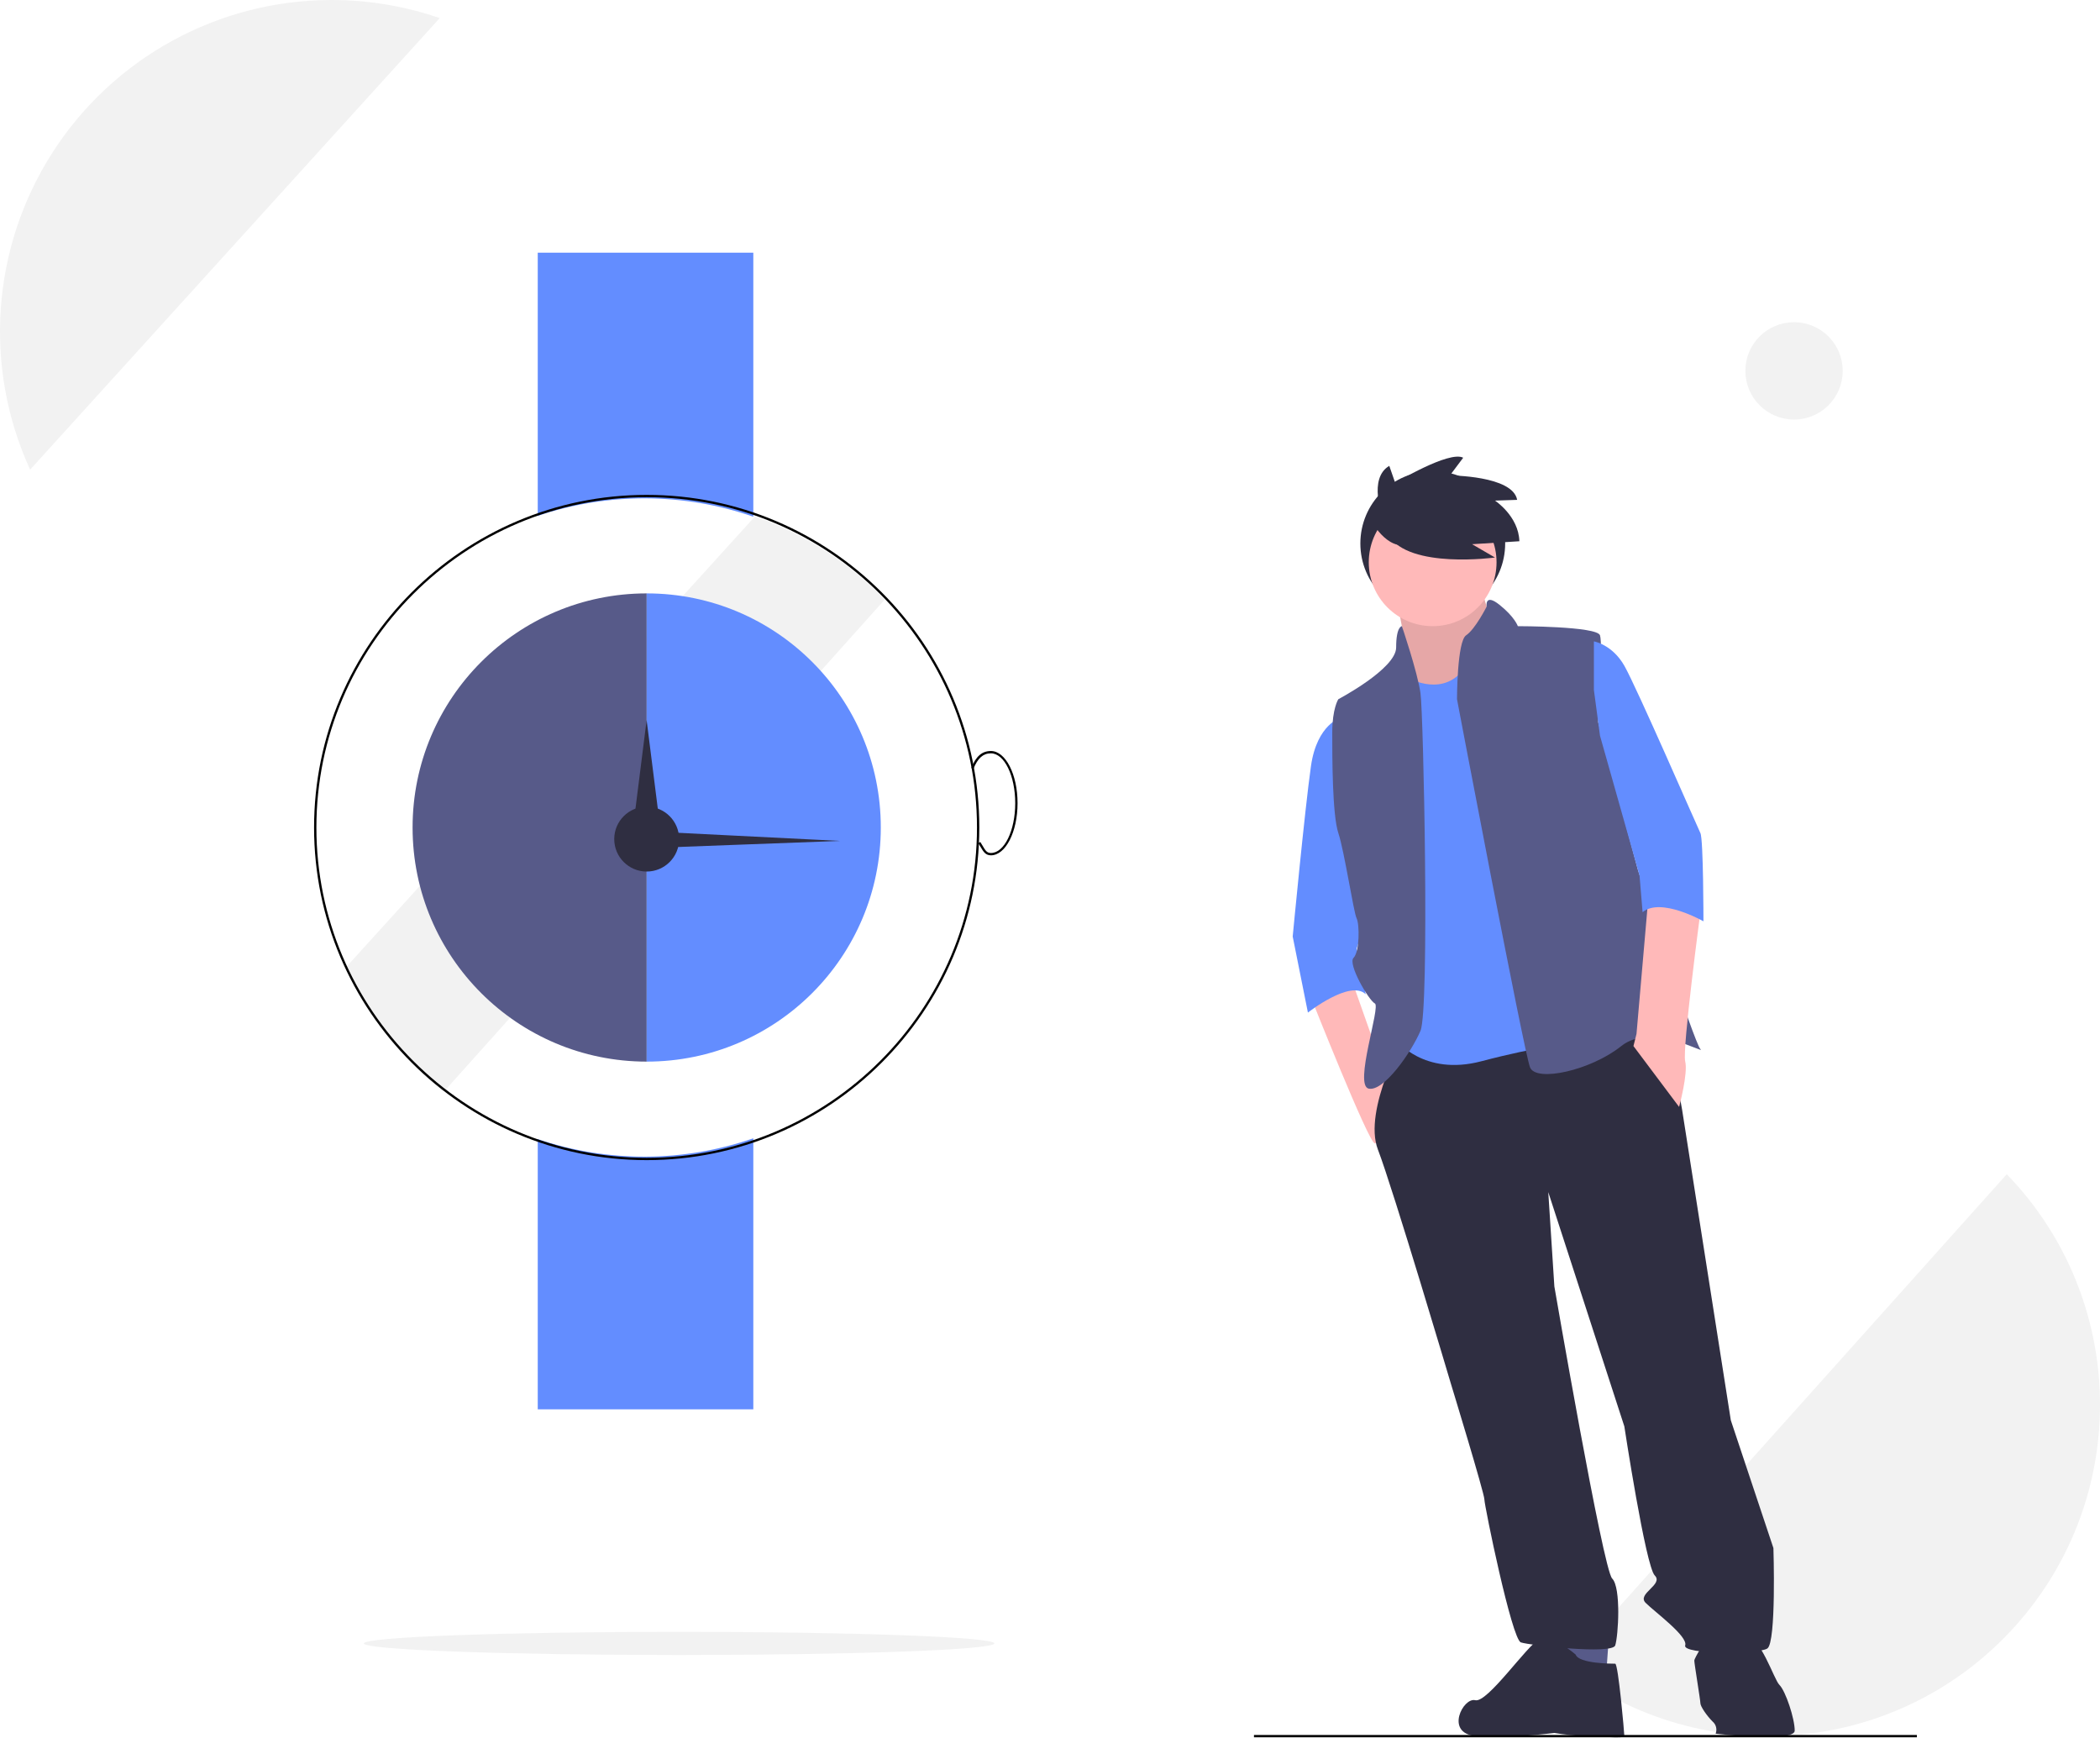
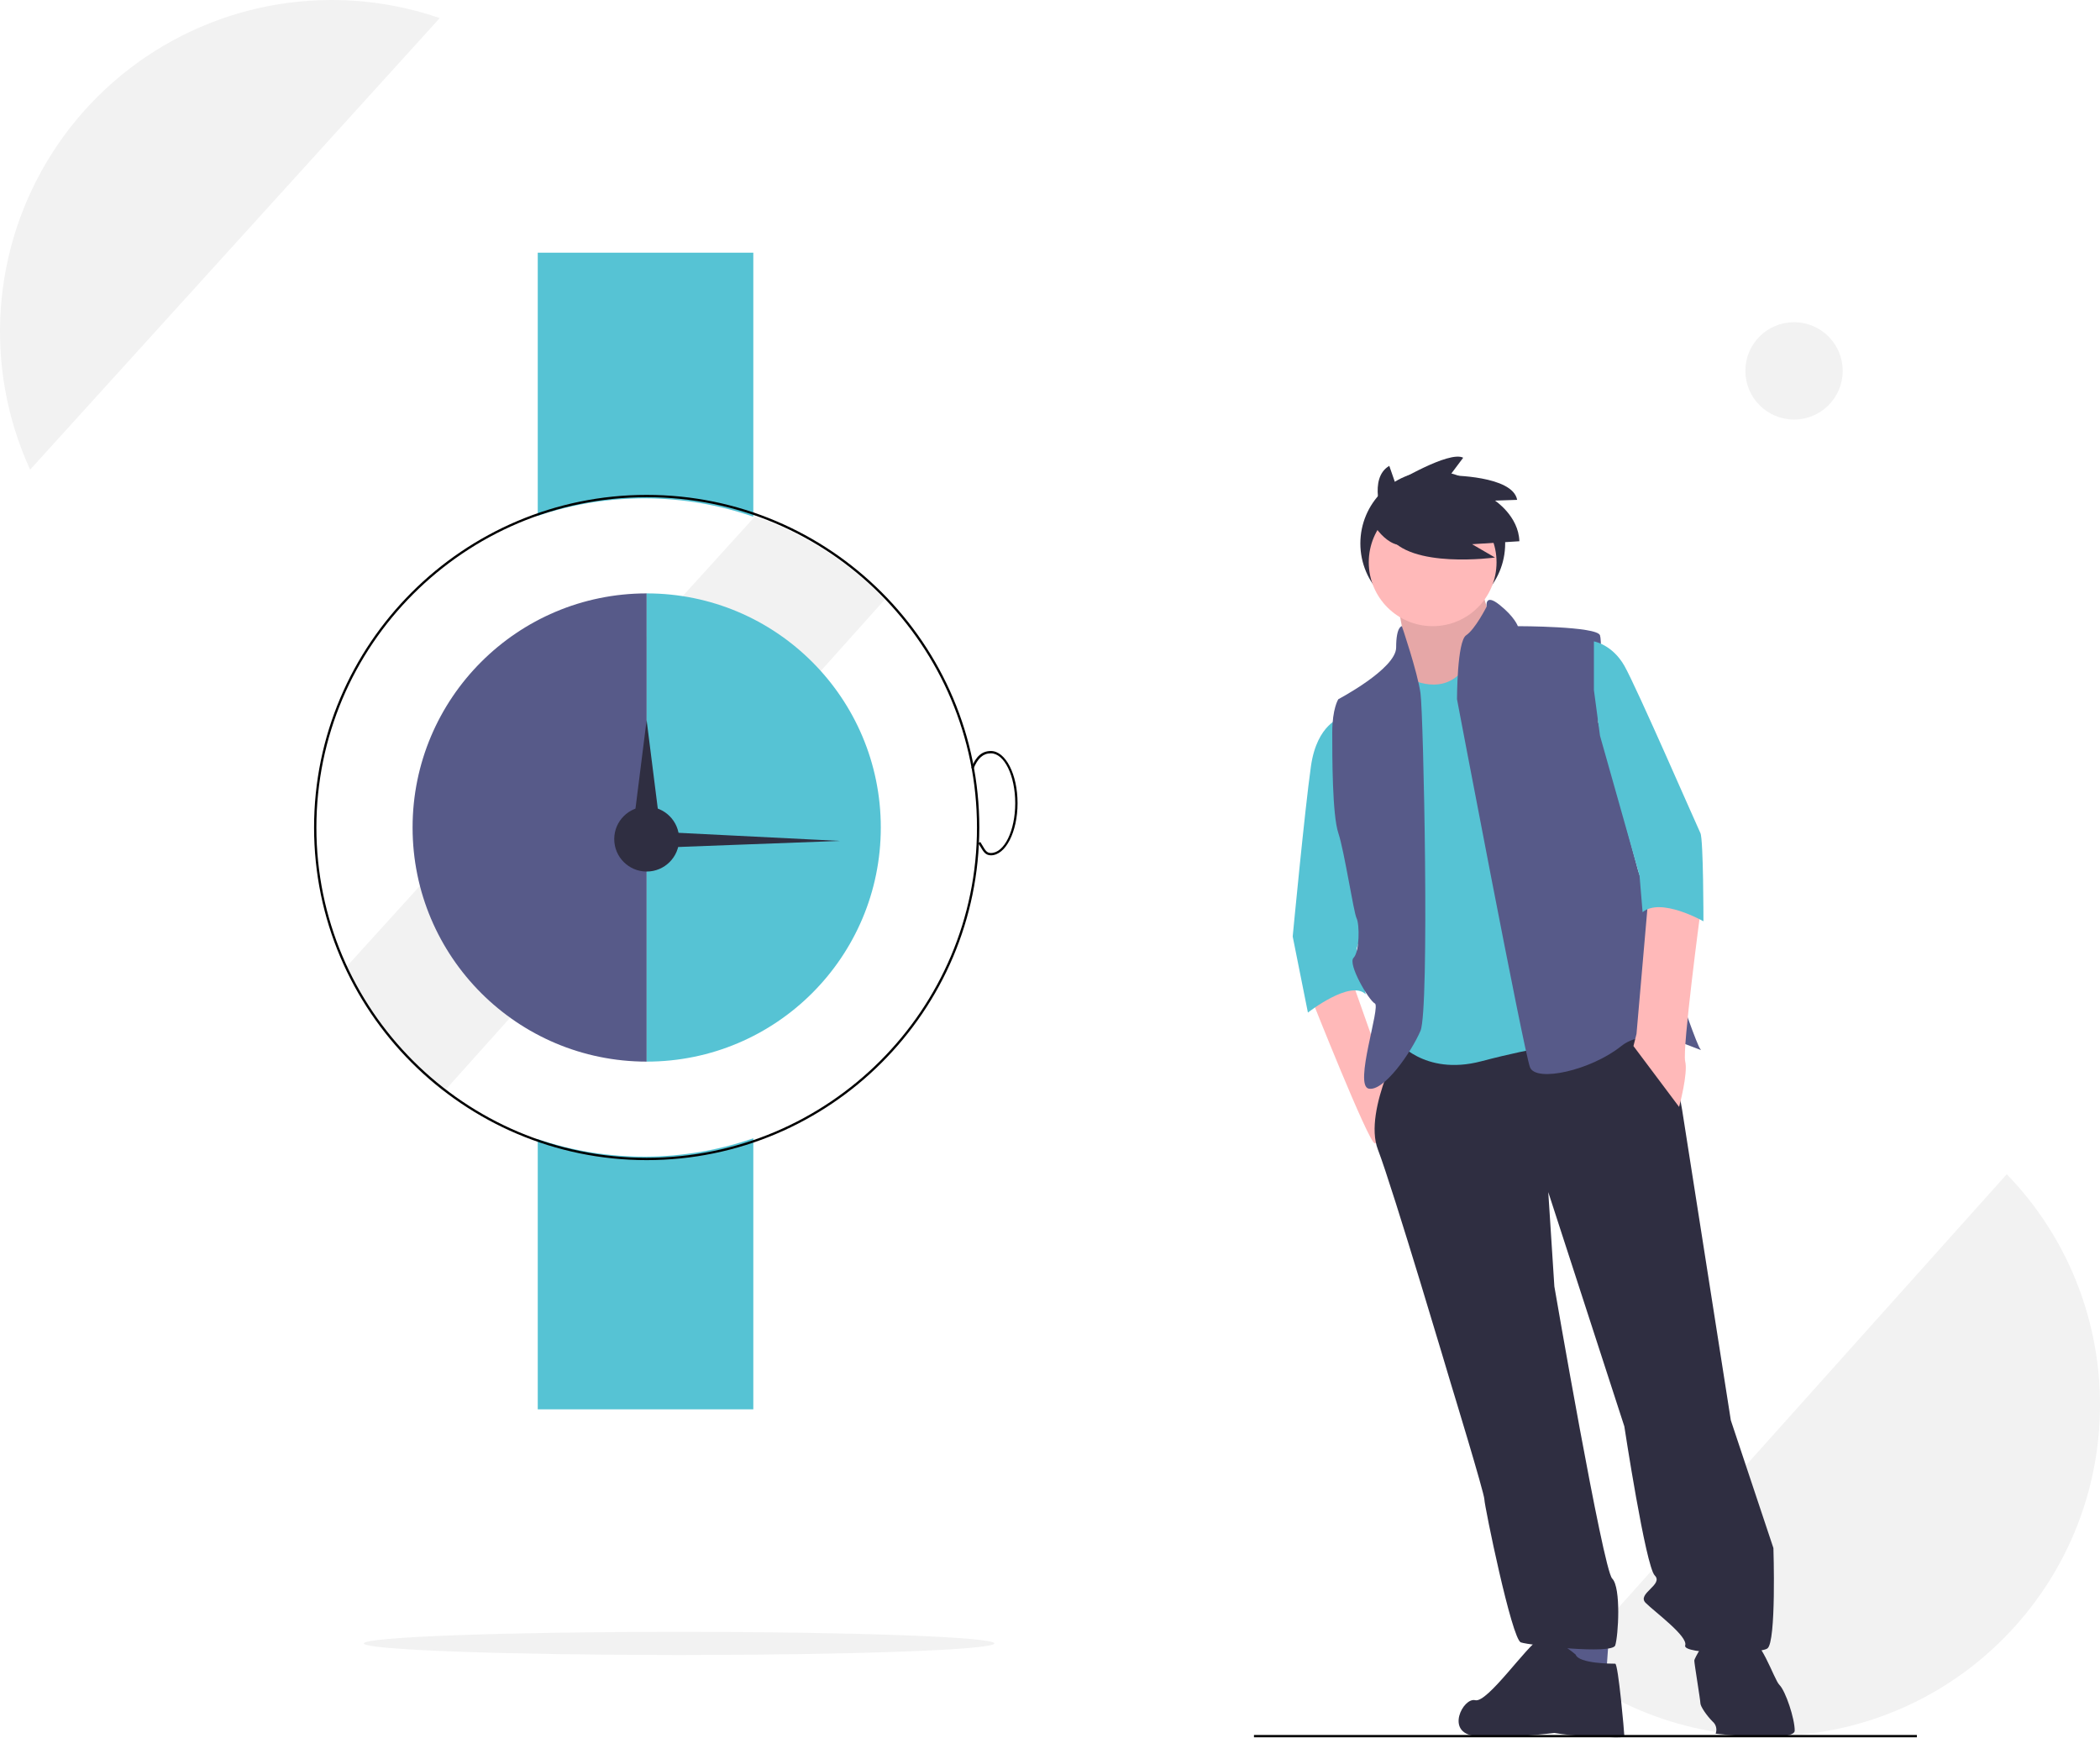
<svg xmlns="http://www.w3.org/2000/svg" data-name="Layer 1" width="906" height="749.524" viewBox="0 0 906 749.524">
  <path d="M857.421,783.28a142.994,142.994,0,0,0,190.356-212.458Z" transform="translate(-182 -64.23796)" fill="#f2f2f2" />
  <path d="M507.709,287.049,330.992,481.859a143.52,143.52,0,0,0,42.429,53.422L563.776,322.822A143.068,143.068,0,0,0,507.709,287.049Z" transform="translate(-182 -64.23796)" fill="#f2f2f2" />
-   <path d="M507,287.151V173.238H414V286.799a143.615,143.615,0,0,1,93,.352Z" transform="translate(-182 -64.23796)" fill="#638dff" />
-   <path d="M414,555.677V672.238h93V555.324a143.615,143.615,0,0,1-93,.352Z" transform="translate(-182 -64.23796)" fill="#638dff" />
+   <path d="M507,287.151V173.238H414V286.799a143.615,143.615,0,0,1,93,.352Z" transform="translate(-182 -64.23796)" fill="#56c3d4" />
+   <path d="M414,555.677V672.238h93V555.324a143.615,143.615,0,0,1-93,.352Z" transform="translate(-182 -64.23796)" fill="#56c3d4" />
  <path d="M461,564.738c-79.126,0-143.5-64.374-143.5-143.5,0-79.126,64.374-143.5,143.5-143.5s143.5,64.374,143.5,143.5C604.5,500.364,540.126,564.738,461,564.738Zm0-286c-78.575,0-142.5,63.925-142.5,142.5S382.425,563.738,461,563.738,603.5,499.812,603.5,421.238,539.575,278.738,461,278.738Z" transform="translate(-182 -64.23796)" />
  <path d="M360,421.238a101,101,0,0,0,101,101v-202A101,101,0,0,0,360,421.238Z" transform="translate(-182 -64.23796)" fill="#575a89" />
-   <path d="M461,320.238v202a101,101,0,0,0,0-202Z" transform="translate(-182 -64.23796)" fill="#638dff" />
+   <path d="M461,320.238v202a101,101,0,0,0,0-202Z" transform="translate(-182 -64.23796)" fill="#56c3d4" />
  <circle cx="279" cy="362" r="14" fill="#2f2e41" />
  <polygon points="278.976 310.658 282.464 338.329 285.952 366 278.976 366 272 366 275.488 338.329 278.976 310.658" fill="#2f2e41" />
  <polygon points="362.475 362.786 316.963 364.488 271.452 366.189 271.477 362.214 271.502 358.238 316.988 360.512 362.475 362.786" fill="#2f2e41" />
  <path d="M609.5,433.238c-2.315,0-3.25-1.591-4.434-3.604-.296-.503-.616-1.048-.987-1.625l.842-.541c.379.589.706,1.145,1.008,1.659,1.179,2.006,1.828,3.111,3.571,3.111,5.79,0,10.5-9.645,10.5-21.5s-4.71-21.5-10.5-21.5c-3.343,0-5.667,2.062-7.536,6.688l-.928-.375c2.044-5.057,4.654-7.312,8.464-7.312,6.341,0,11.5,10.093,11.5,22.5S615.841,433.238,609.5,433.238Z" transform="translate(-182 -64.23796)" />
  <ellipse cx="293" cy="709" rx="136" ry="5" fill="#f2f2f2" />
  <circle cx="774" cy="160" r="21" fill="#f2f2f2" />
  <path d="M325,64.238A143.053,143.053,0,0,0,194.992,266.859L371.709,72.049A142.784,142.784,0,0,0,325,64.238Z" transform="translate(-182 -64.23796)" fill="#f2f2f2" />
  <circle cx="618.136" cy="234.458" r="31.238" fill="#2f2e41" />
  <path d="M747.584,494.521s24.94,63.006,27.565,63.006,6.563-23.627,6.563-23.627l-15.752-44.63Z" transform="translate(-182 -64.23796)" fill="#ffb9b9" />
  <path d="M784.337,322.566s6.563,27.565,3.938,32.816,5.251,13.126,5.251,13.126h18.377l13.126-21.002,2.625-9.188s-7.876-21.002-6.563-23.627S784.337,322.566,784.337,322.566Z" transform="translate(-182 -64.23796)" fill="#ffb9b9" />
  <path d="M784.337,322.566s6.563,27.565,3.938,32.816,5.251,13.126,5.251,13.126h18.377l13.126-21.002,2.625-9.188s-7.876-21.002-6.563-23.627S784.337,322.566,784.337,322.566Z" transform="translate(-182 -64.23796)" opacity="0.1" />
  <polygon points="675.845 704.624 675.845 719.063 692.909 723.001 694.222 704.624 675.845 704.624" fill="#575a89" />
  <path d="M788.275,510.273s-18.377,32.816-11.814,49.88,31.503,101.073,31.503,101.073,14.439,47.255,14.439,49.88,11.814,60.381,15.752,61.694,39.379,5.251,40.692,1.313,2.625-24.94-1.313-28.878-24.94-126.013-24.94-126.013L849.969,578.53l32.816,101.073s9.188,60.381,13.126,64.319-7.876,7.876-3.938,11.814,18.377,14.439,17.064,18.377,31.503,3.938,35.441,1.313,2.625-43.317,2.625-43.317L928.727,676.977,907.725,543.089s-6.563-39.379-11.814-39.379S788.275,510.273,788.275,510.273Z" transform="translate(-182 -64.23796)" fill="#2f2e41" />
  <path d="M861.783,778.05s-10.501-9.188-15.752-6.563-22.315,27.565-27.565,26.253-13.126,14.126,0,15.439,34.128-1.313,34.128-1.313a101.352,101.352,0,0,0,13.126,1.313c5.251,0,17.064,1.313,17.064,0s-2.625-31.191-3.938-31.191S863.095,781.988,861.783,778.05Z" transform="translate(-182 -64.23796)" fill="#2f2e41" />
  <path d="M933.977,768.862s-13.126-2.625-14.439,0-6.563,10.501-6.563,11.814,2.625,17.064,2.625,18.377,2.625,5.251,5.251,7.876a4.631,4.631,0,0,1,1.313,5.251s34.128,3.938,34.128-1.313-3.938-17.064-6.563-19.689S941.853,770.174,933.977,768.862Z" transform="translate(-182 -64.23796)" fill="#2f2e41" />
  <circle cx="618.089" cy="242.577" r="27.565" fill="#ffb9b9" />
-   <path d="M789.588,356.695s15.752,9.188,24.94-5.251,38.066,28.878,38.066,28.878L860.47,514.211s-14.439,1.313-39.379,7.876-36.754-9.188-36.754-9.188l-1.313-76.133,2.625-35.441-3.938-28.878,2.625-17.064Z" transform="translate(-182 -64.23796)" fill="#638dff" />
-   <path d="M760.71,373.759s-10.501,2.625-13.126,21.002-7.876,73.507-7.876,73.507l6.563,32.816s18.377-14.439,24.94-7.876l-3.938-19.69,3.938-11.814-11.814-51.193Z" transform="translate(-182 -64.23796)" fill="#638dff" />
+   <path d="M789.588,356.695s15.752,9.188,24.94-5.251,38.066,28.878,38.066,28.878L860.47,514.211s-14.439,1.313-39.379,7.876-36.754-9.188-36.754-9.188l-1.313-76.133,2.625-35.441-3.938-28.878,2.625-17.064Z" transform="translate(-182 -64.23796)" fill="#56c3d4" />
+   <path d="M760.71,373.759s-10.501,2.625-13.126,21.002-7.876,73.507-7.876,73.507l6.563,32.816s18.377-14.439,24.94-7.876l-3.938-19.69,3.938-11.814-11.814-51.193Z" transform="translate(-182 -64.23796)" fill="#56c3d4" />
  <path d="M786.817,334.38s-2.48,0-2.48,9.188-24.94,22.315-24.94,22.315-2.625,3.938-2.625,14.439,0,35.441,2.625,43.317,6.563,34.128,7.876,36.754,1.313,14.439-1.313,17.064,6.563,18.377,9.188,19.689-9.188,35.441-2.625,36.754,18.377-15.752,22.315-24.94,1.313-136.514,0-145.702S786.817,334.38,786.817,334.38Z" transform="translate(-182 -64.23796)" fill="#575a89" />
  <path d="M823.386,325.933s-.983-5.992,5.581-.741,7.876,9.188,7.876,9.188,34.128,0,35.441,3.938-.782,37.45-.782,37.45l17.249,64.135s24.225,74.308,26.85,76.933-21.002-11.814-34.128-1.313-36.754,15.752-39.379,9.188S810.59,365.883,810.59,365.883s0-24.94,3.938-27.565S823.386,325.933,823.386,325.933Z" transform="translate(-182 -64.23796)" fill="#575a89" />
  <path d="M893.286,449.892,888.035,510.273l-1.313,5.251,19.689,26.253s3.938-14.439,2.625-19.689,6.563-64.319,6.563-64.319Z" transform="translate(-182 -64.23796)" fill="#ffb9b9" />
  <path d="M778.506,287.22s-6.378-16.582,2.87-22.003l2.551,7.334s23.278-14.031,29.337-10.842l-5.74,7.653s27.105,0,29.018,10.523l-9.566.319s10.204,6.696,10.523,17.538l-20.408,1.276,9.885,5.74s-36.99,5.102-45.919-9.566Z" transform="translate(-182 -64.23796)" fill="#2f2e41" />
  <path d="M772.982,287.875s7.35,14.7,17.15,11.025,0-17.15,0-17.15l-6.533-3.267Z" transform="translate(-182 -64.23796)" fill="#2f2e41" />
  <rect x="541" y="748.5" width="286" height="1" />
-   <path d="M869.658,340.943s7.876,1.313,13.126,10.501,31.503,69.57,32.816,72.195,1.313,38.066,1.313,38.066-18.377-10.501-26.253-3.938L889.348,442.016l-17.064-60.381-2.625-19.69Z" transform="translate(-182 -64.23796)" fill="#638dff" />
+   <path d="M869.658,340.943s7.876,1.313,13.126,10.501,31.503,69.57,32.816,72.195,1.313,38.066,1.313,38.066-18.377-10.501-26.253-3.938L889.348,442.016l-17.064-60.381-2.625-19.69Z" transform="translate(-182 -64.23796)" fill="#56c3d4" />
</svg>
